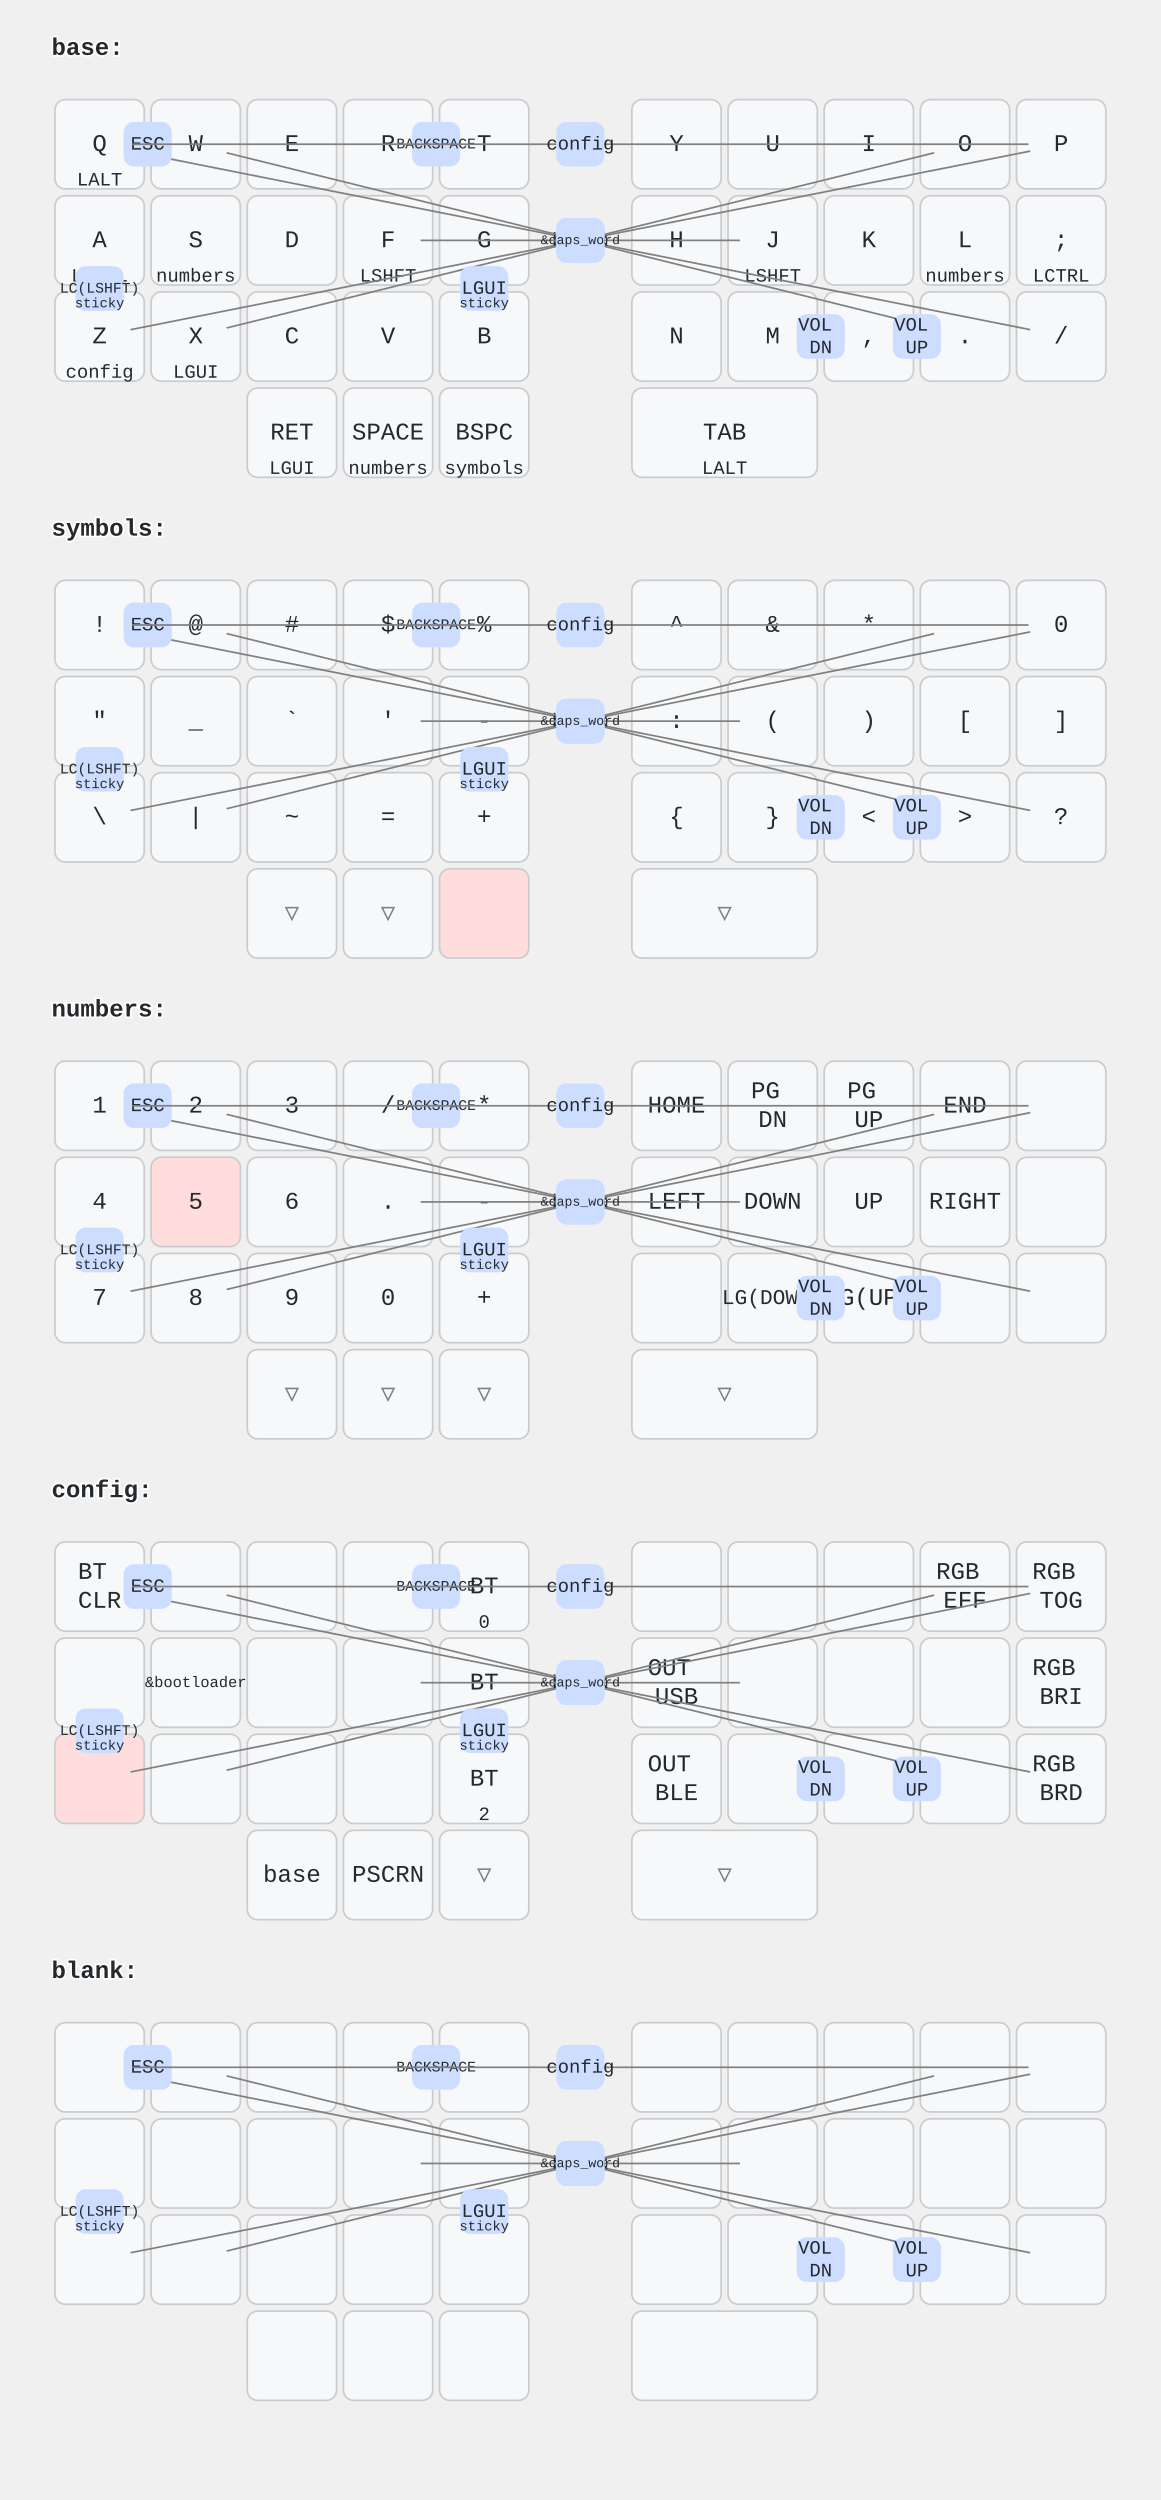
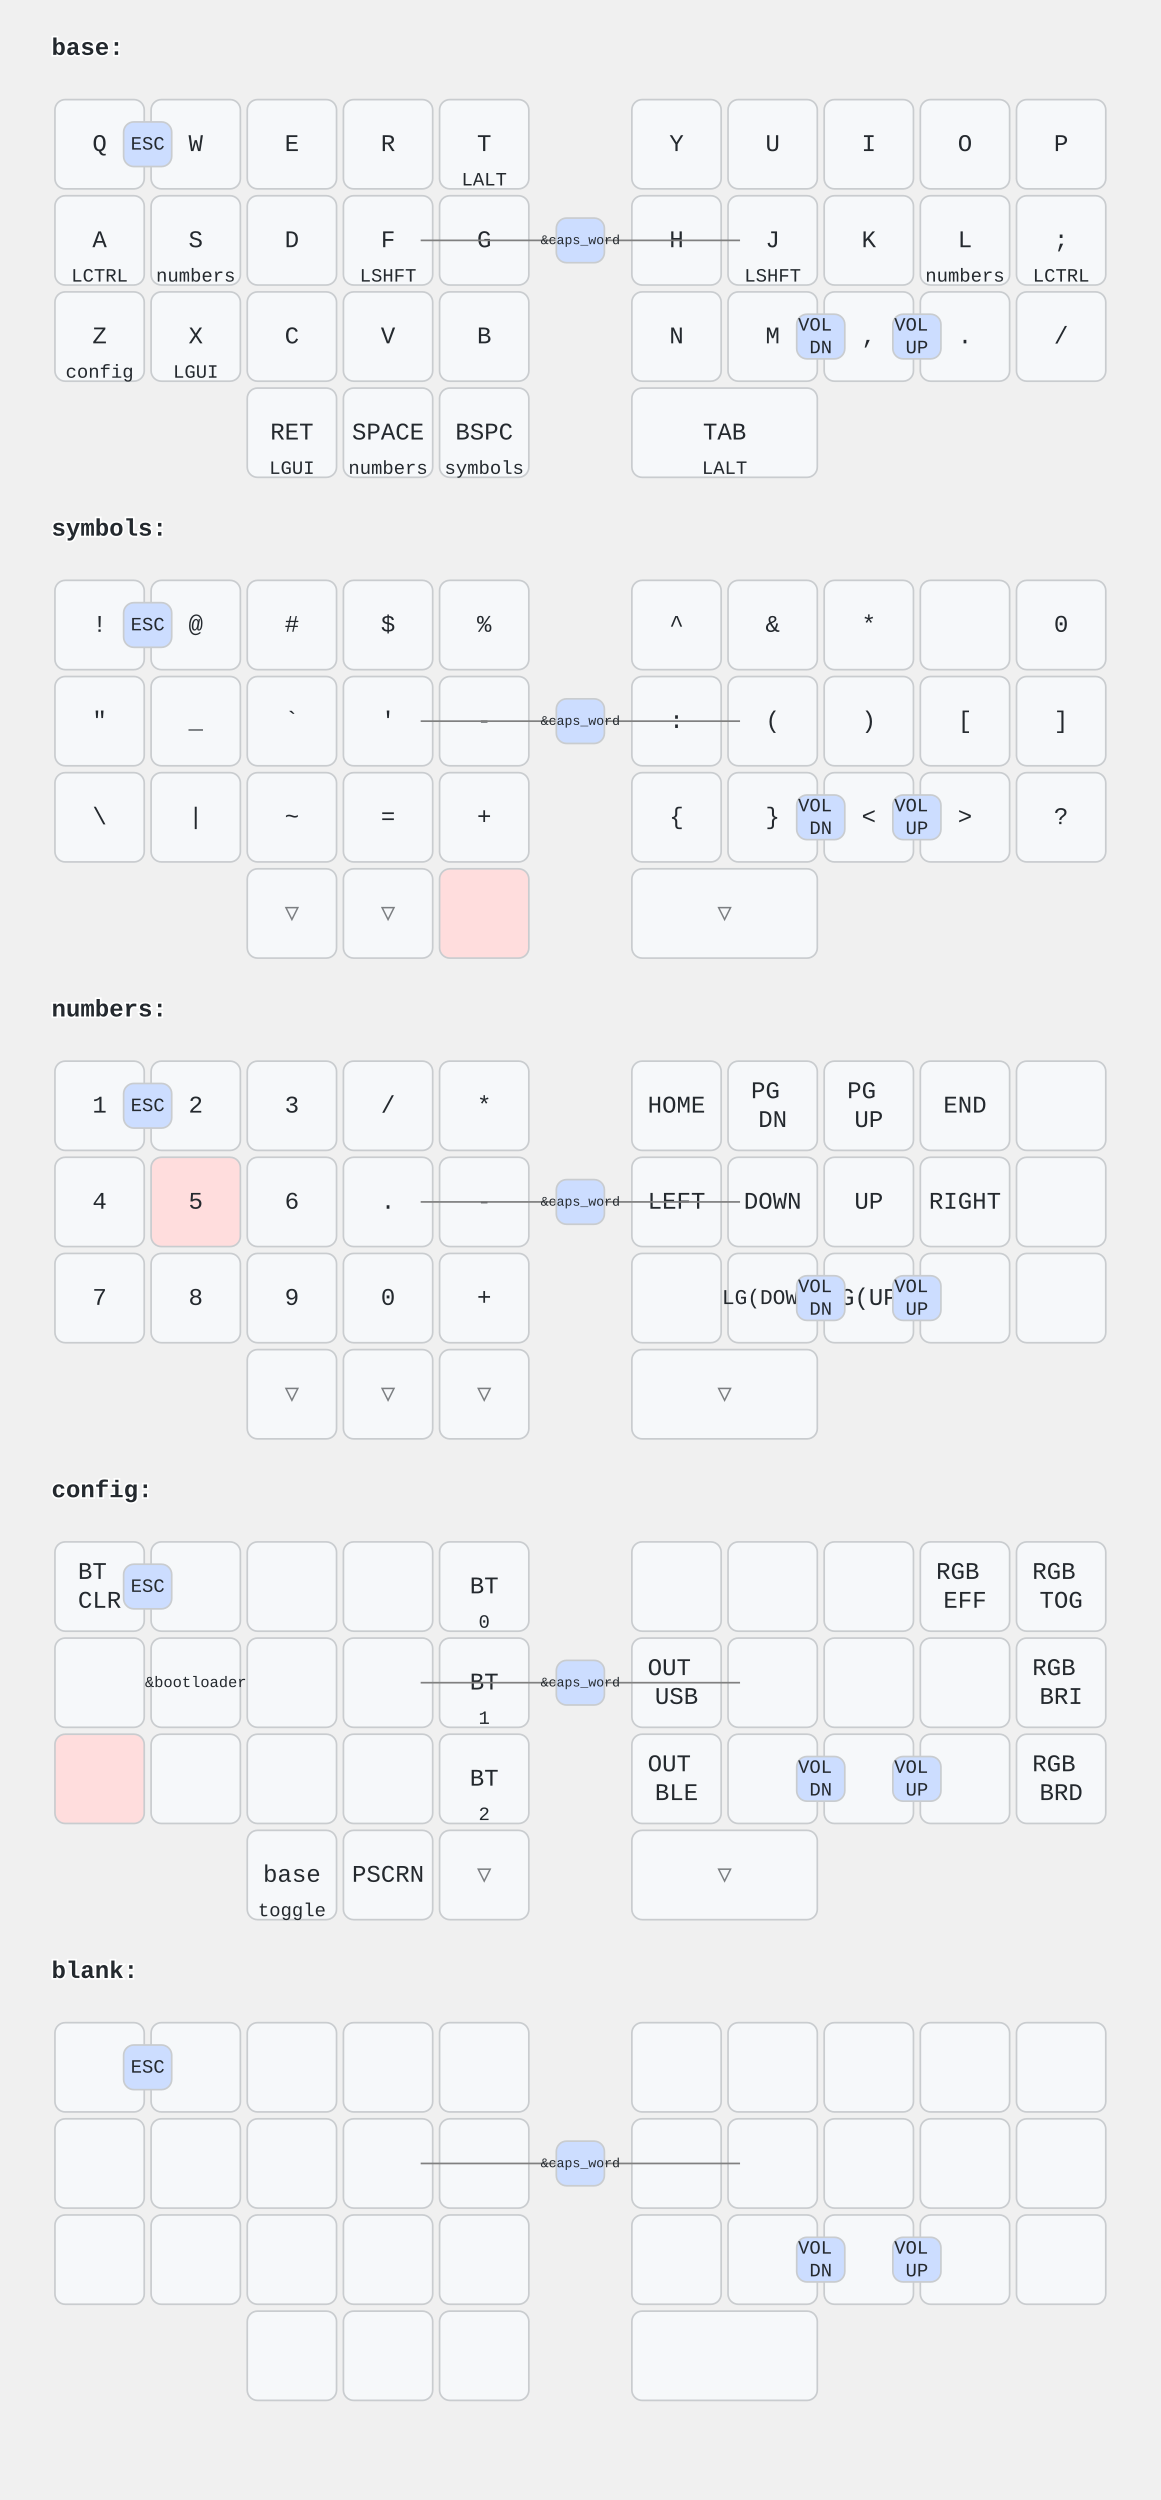
<svg xmlns="http://www.w3.org/2000/svg" width="676" height="1456" viewBox="0 0 676 1456" class="keymap">
  <style>/* inherit to force styles through use tags */
svg path {
    fill: inherit;
}

/* font and background color specifications */
svg.keymap {
    font-family: SFMono-Regular,Consolas,Liberation Mono,Menlo,monospace;
    font-size: 14px;
    font-kerning: normal;
    text-rendering: optimizeLegibility;
    fill: #24292e;
}

/* default key styling */
rect.key {
    fill: #f6f8fa;
+ }
+ 
+ rect.key, rect.combo {
    stroke: #c9cccf;
    stroke-width: 1;
}

/* default key side styling, only used is draw_key_sides is set */
rect.side {
    filter: brightness(90%);
}

/* color accent for combo boxes */
rect.combo, rect.combo-separate {
    fill: #cdf;
}

/* color accent for held keys */
rect.held, rect.combo.held {
    fill: #fdd;
}

/* color accent for ghost (optional) keys */
rect.ghost, rect.combo.ghost {
    stroke-dasharray: 4, 4;
    stroke-width: 2;
}

text {
    text-anchor: middle;
    dominant-baseline: middle;
}

/* styling for layer labels */
text.label {
    font-weight: bold;
    text-anchor: start;
    stroke: white;
    stroke-width: 2;
    paint-order: stroke;
}

/* styling for combo tap, and key hold/shifted label text */
text.combo, text.hold, text.shifted {
    font-size: 11px;
}

text.hold {
    text-anchor: middle;
    dominant-baseline: auto;
}

text.shifted {
    text-anchor: middle;
    dominant-baseline: hanging;
}

/* styling for hold/shifted label text in combo box */
text.combo.hold, text.combo.shifted {
    font-size: 8px;
}

/* lighter symbol for transparent keys */
text.trans {
    fill: #7b7e81;
}

/* styling for combo dendrons */
path.combo {
    stroke-width: 1;
    stroke: gray;
    fill: none;
}

/* Start Tabler Icons Cleanup */
/* cannot use height/width with glyphs */
.icon-tabler &gt; path {
    fill: inherit;
    stroke: inherit;
    stroke-width: 2;
}
/* hide tabler's default box */
.icon-tabler &gt; path[stroke="none"][fill="none"] {
    visibility: hidden;
}
/* End Tabler Icons Cleanup */
</style>
  <g transform="translate(30, 0)" class="layer-base">
    <text x="0" y="28" class="label">base:</text>
    <g transform="translate(0, 56)">
      <g transform="translate(28, 28)" class="key keypos-0">
        <rect rx="6" ry="6" x="-26" y="-26" width="52" height="52" class="key" />
        <text x="0" y="0" class="key tap">Q</text>
+       </g>
+       <g transform="translate(84, 28)" class="key keypos-1">
+         <rect rx="6" ry="6" x="-26" y="-26" width="52" height="52" class="key" />
+         <text x="0" y="0" class="key tap">W</text>
+       </g>
+       <g transform="translate(140, 28)" class="key keypos-2">
+         <rect rx="6" ry="6" x="-26" y="-26" width="52" height="52" class="key" />
+         <text x="0" y="0" class="key tap">E</text>
+       </g>
+       <g transform="translate(196, 28)" class="key keypos-3">
+         <rect rx="6" ry="6" x="-26" y="-26" width="52" height="52" class="key" />
+         <text x="0" y="0" class="key tap">R</text>
+       </g>
+       <g transform="translate(252, 28)" class="key keypos-4">
+         <rect rx="6" ry="6" x="-26" y="-26" width="52" height="52" class="key" />
+         <text x="0" y="0" class="key tap">T</text>
        <text x="0" y="24" class="key hold">LALT</text>
-       </g>
-       <g transform="translate(84, 28)" class="key keypos-1">
-         <rect rx="6" ry="6" x="-26" y="-26" width="52" height="52" class="key" />
-         <text x="0" y="0" class="key tap">W</text>
-       </g>
-       <g transform="translate(140, 28)" class="key keypos-2">
-         <rect rx="6" ry="6" x="-26" y="-26" width="52" height="52" class="key" />
-         <text x="0" y="0" class="key tap">E</text>
-       </g>
-       <g transform="translate(196, 28)" class="key keypos-3">
-         <rect rx="6" ry="6" x="-26" y="-26" width="52" height="52" class="key" />
-         <text x="0" y="0" class="key tap">R</text>
-       </g>
-       <g transform="translate(252, 28)" class="key keypos-4">
-         <rect rx="6" ry="6" x="-26" y="-26" width="52" height="52" class="key" />
-         <text x="0" y="0" class="key tap">T</text>
      </g>
      <g transform="translate(364, 28)" class="key keypos-5">
        <rect rx="6" ry="6" x="-26" y="-26" width="52" height="52" class="key" />
        <text x="0" y="0" class="key tap">Y</text>
      </g>
      <g transform="translate(420, 28)" class="key keypos-6">
        <rect rx="6" ry="6" x="-26" y="-26" width="52" height="52" class="key" />
        <text x="0" y="0" class="key tap">U</text>
      </g>
      <g transform="translate(476, 28)" class="key keypos-7">
        <rect rx="6" ry="6" x="-26" y="-26" width="52" height="52" class="key" />
        <text x="0" y="0" class="key tap">I</text>
      </g>
      <g transform="translate(532, 28)" class="key keypos-8">
        <rect rx="6" ry="6" x="-26" y="-26" width="52" height="52" class="key" />
        <text x="0" y="0" class="key tap">O</text>
      </g>
      <g transform="translate(588, 28)" class="key keypos-9">
        <rect rx="6" ry="6" x="-26" y="-26" width="52" height="52" class="key" />
        <text x="0" y="0" class="key tap">P</text>
      </g>
      <g transform="translate(28, 84)" class="key keypos-10">
        <rect rx="6" ry="6" x="-26" y="-26" width="52" height="52" class="key" />
        <text x="0" y="0" class="key tap">A</text>
        <text x="0" y="24" class="key hold">LCTRL</text>
      </g>
      <g transform="translate(84, 84)" class="key keypos-11">
        <rect rx="6" ry="6" x="-26" y="-26" width="52" height="52" class="key" />
        <text x="0" y="0" class="key tap">S</text>
        <text x="0" y="24" class="key hold">numbers</text>
      </g>
      <g transform="translate(140, 84)" class="key keypos-12">
        <rect rx="6" ry="6" x="-26" y="-26" width="52" height="52" class="key" />
        <text x="0" y="0" class="key tap">D</text>
      </g>
      <g transform="translate(196, 84)" class="key keypos-13">
        <rect rx="6" ry="6" x="-26" y="-26" width="52" height="52" class="key" />
        <text x="0" y="0" class="key tap">F</text>
        <text x="0" y="24" class="key hold">LSHFT</text>
      </g>
      <g transform="translate(252, 84)" class="key keypos-14">
        <rect rx="6" ry="6" x="-26" y="-26" width="52" height="52" class="key" />
        <text x="0" y="0" class="key tap">G</text>
      </g>
      <g transform="translate(364, 84)" class="key keypos-15">
        <rect rx="6" ry="6" x="-26" y="-26" width="52" height="52" class="key" />
        <text x="0" y="0" class="key tap">H</text>
      </g>
      <g transform="translate(420, 84)" class="key keypos-16">
        <rect rx="6" ry="6" x="-26" y="-26" width="52" height="52" class="key" />
        <text x="0" y="0" class="key tap">J</text>
        <text x="0" y="24" class="key hold">LSHFT</text>
      </g>
      <g transform="translate(476, 84)" class="key keypos-17">
        <rect rx="6" ry="6" x="-26" y="-26" width="52" height="52" class="key" />
        <text x="0" y="0" class="key tap">K</text>
      </g>
      <g transform="translate(532, 84)" class="key keypos-18">
        <rect rx="6" ry="6" x="-26" y="-26" width="52" height="52" class="key" />
        <text x="0" y="0" class="key tap">L</text>
        <text x="0" y="24" class="key hold">numbers</text>
      </g>
      <g transform="translate(588, 84)" class="key keypos-19">
        <rect rx="6" ry="6" x="-26" y="-26" width="52" height="52" class="key" />
        <text x="0" y="0" class="key tap">;</text>
        <text x="0" y="24" class="key hold">LCTRL</text>
      </g>
      <g transform="translate(28, 140)" class="key keypos-20">
        <rect rx="6" ry="6" x="-26" y="-26" width="52" height="52" class="key" />
        <text x="0" y="0" class="key tap">Z</text>
        <text x="0" y="24" class="key hold">config</text>
      </g>
      <g transform="translate(84, 140)" class="key keypos-21">
        <rect rx="6" ry="6" x="-26" y="-26" width="52" height="52" class="key" />
        <text x="0" y="0" class="key tap">X</text>
        <text x="0" y="24" class="key hold">LGUI</text>
      </g>
      <g transform="translate(140, 140)" class="key keypos-22">
        <rect rx="6" ry="6" x="-26" y="-26" width="52" height="52" class="key" />
        <text x="0" y="0" class="key tap">C</text>
      </g>
      <g transform="translate(196, 140)" class="key keypos-23">
        <rect rx="6" ry="6" x="-26" y="-26" width="52" height="52" class="key" />
        <text x="0" y="0" class="key tap">V</text>
      </g>
      <g transform="translate(252, 140)" class="key keypos-24">
        <rect rx="6" ry="6" x="-26" y="-26" width="52" height="52" class="key" />
        <text x="0" y="0" class="key tap">B</text>
      </g>
      <g transform="translate(364, 140)" class="key keypos-25">
        <rect rx="6" ry="6" x="-26" y="-26" width="52" height="52" class="key" />
        <text x="0" y="0" class="key tap">N</text>
      </g>
      <g transform="translate(420, 140)" class="key keypos-26">
        <rect rx="6" ry="6" x="-26" y="-26" width="52" height="52" class="key" />
        <text x="0" y="0" class="key tap">M</text>
      </g>
      <g transform="translate(476, 140)" class="key keypos-27">
        <rect rx="6" ry="6" x="-26" y="-26" width="52" height="52" class="key" />
        <text x="0" y="0" class="key tap">,</text>
      </g>
      <g transform="translate(532, 140)" class="key keypos-28">
        <rect rx="6" ry="6" x="-26" y="-26" width="52" height="52" class="key" />
        <text x="0" y="0" class="key tap">.</text>
      </g>
      <g transform="translate(588, 140)" class="key keypos-29">
        <rect rx="6" ry="6" x="-26" y="-26" width="52" height="52" class="key" />
        <text x="0" y="0" class="key tap">/</text>
      </g>
      <g transform="translate(140, 196)" class="key keypos-30">
        <rect rx="6" ry="6" x="-26" y="-26" width="52" height="52" class="key" />
        <text x="0" y="0" class="key tap">RET</text>
        <text x="0" y="24" class="key hold">LGUI</text>
      </g>
      <g transform="translate(196, 196)" class="key keypos-31">
        <rect rx="6" ry="6" x="-26" y="-26" width="52" height="52" class="key" />
        <text x="0" y="0" class="key tap">SPACE</text>
        <text x="0" y="24" class="key hold">numbers</text>
      </g>
      <g transform="translate(252, 196)" class="key keypos-32">
        <rect rx="6" ry="6" x="-26" y="-26" width="52" height="52" class="key" />
        <text x="0" y="0" class="key tap">BSPC</text>
        <text x="0" y="24" class="key hold">symbols</text>
      </g>
      <g transform="translate(392, 196)" class="key keypos-33">
        <rect rx="6" ry="6" x="-54" y="-26" width="108" height="52" class="key" />
        <text x="0" y="0" class="key tap">TAB</text>
        <text x="0" y="24" class="key hold">LALT</text>
      </g>
      <g class="combo combopos-0">
-         <path d="M308,84 l-262,-52" class="combo" />
-         <path d="M308,84 l262,-52" class="combo" />
-         <path d="M308,84 l-262,52" class="combo" />
-         <path d="M308,84 l262,52" class="combo" />
-         <rect rx="6" ry="6" x="294" y="71" width="28" height="26" class="combo" />
-         <text x="308" y="84" class="combo tap">blank</text>
-       </g>
-       <g class="combo combopos-1">
-         <path d="M308,84 l-206,-51" class="combo" />
-         <path d="M308,84 l206,-51" class="combo" />
-         <path d="M308,84 l-206,51" class="combo" />
-         <path d="M308,84 l206,51" class="combo" />
-         <rect rx="6" ry="6" x="294" y="71" width="28" height="26" class="combo" />
-         <text x="308" y="84" class="combo tap">base</text>
-       </g>
-       <g class="combo combopos-2">
        <rect rx="6" ry="6" x="42" y="15" width="28" height="26" class="combo" />
        <text x="56" y="28" class="combo tap">ESC</text>
      </g>
-       <g class="combo combopos-3">
-         <rect rx="6" ry="6" x="238" y="99" width="28" height="26" class="combo" />
-         <text x="252" y="112" class="combo tap">LGUI</text>
-         <text x="252" y="123" class="combo hold">sticky</text>
-       </g>
-       <g class="combo combopos-4">
-         <rect rx="6" ry="6" x="210" y="15" width="28" height="26" class="combo" />
-         <text x="224" y="28" class="combo tap">
-           <tspan style="font-size: 78%">BACKSPACE</tspan>
-         </text>
-       </g>
-       <g class="combo combopos-5">
+       <g class="combo combopos-1">
        <rect rx="6" ry="6" x="434" y="127" width="28" height="26" class="combo" />
        <text x="448" y="140" class="combo tap">
          <tspan x="448" dy="-0.6em">VOL</tspan>
          <tspan x="448" dy="1.2em">DN</tspan>
        </text>
      </g>
-       <g class="combo combopos-6">
+       <g class="combo combopos-2">
        <rect rx="6" ry="6" x="490" y="127" width="28" height="26" class="combo" />
        <text x="504" y="140" class="combo tap">
          <tspan x="504" dy="-0.6em">VOL</tspan>
          <tspan x="504" dy="1.2em">UP</tspan>
        </text>
      </g>
-       <g class="combo combopos-7">
+       <g class="combo combopos-3">
        <path d="M308,84 l-93,0" class="combo" />
        <path d="M308,84 l93,0" class="combo" />
        <rect rx="6" ry="6" x="294" y="71" width="28" height="26" class="combo" />
        <text x="308" y="84" class="combo tap">
          <tspan style="font-size: 70%">&amp;caps_word</tspan>
        </text>
-       </g>
-       <g class="combo combopos-8">
-         <rect rx="6" ry="6" x="14" y="99" width="28" height="26" class="combo" />
-         <text x="28" y="112" class="combo tap">
-           <tspan style="font-size: 78%">LC(LSHFT)</tspan>
-         </text>
-         <text x="28" y="123" class="combo hold">sticky</text>
-       </g>
-       <g class="combo combopos-9">
-         <path d="M308,28 l-261,0" class="combo" />
-         <path d="M308,28 l261,0" class="combo" />
-         <rect rx="6" ry="6" x="294" y="15" width="28" height="26" class="combo" />
-         <text x="308" y="28" class="combo tap">config</text>
      </g>
    </g>
  </g>
  <g transform="translate(30, 280)" class="layer-symbols">
    <text x="0" y="28" class="label">symbols:</text>
    <g transform="translate(0, 56)">
      <g transform="translate(28, 28)" class="key keypos-0">
        <rect rx="6" ry="6" x="-26" y="-26" width="52" height="52" class="key" />
        <text x="0" y="0" class="key tap">!</text>
      </g>
      <g transform="translate(84, 28)" class="key keypos-1">
        <rect rx="6" ry="6" x="-26" y="-26" width="52" height="52" class="key" />
        <text x="0" y="0" class="key tap">@</text>
      </g>
      <g transform="translate(140, 28)" class="key keypos-2">
        <rect rx="6" ry="6" x="-26" y="-26" width="52" height="52" class="key" />
        <text x="0" y="0" class="key tap">#</text>
      </g>
      <g transform="translate(196, 28)" class="key keypos-3">
        <rect rx="6" ry="6" x="-26" y="-26" width="52" height="52" class="key" />
        <text x="0" y="0" class="key tap">$</text>
      </g>
      <g transform="translate(252, 28)" class="key keypos-4">
        <rect rx="6" ry="6" x="-26" y="-26" width="52" height="52" class="key" />
        <text x="0" y="0" class="key tap">%</text>
      </g>
      <g transform="translate(364, 28)" class="key keypos-5">
        <rect rx="6" ry="6" x="-26" y="-26" width="52" height="52" class="key" />
        <text x="0" y="0" class="key tap">^</text>
      </g>
      <g transform="translate(420, 28)" class="key keypos-6">
        <rect rx="6" ry="6" x="-26" y="-26" width="52" height="52" class="key" />
        <text x="0" y="0" class="key tap">&amp;</text>
      </g>
      <g transform="translate(476, 28)" class="key keypos-7">
        <rect rx="6" ry="6" x="-26" y="-26" width="52" height="52" class="key" />
        <text x="0" y="0" class="key tap">*</text>
      </g>
      <g transform="translate(532, 28)" class="key keypos-8">
        <rect rx="6" ry="6" x="-26" y="-26" width="52" height="52" class="key" />
      </g>
      <g transform="translate(588, 28)" class="key keypos-9">
        <rect rx="6" ry="6" x="-26" y="-26" width="52" height="52" class="key" />
        <text x="0" y="0" class="key tap">0</text>
      </g>
      <g transform="translate(28, 84)" class="key keypos-10">
        <rect rx="6" ry="6" x="-26" y="-26" width="52" height="52" class="key" />
        <text x="0" y="0" class="key tap">"</text>
      </g>
      <g transform="translate(84, 84)" class="key keypos-11">
        <rect rx="6" ry="6" x="-26" y="-26" width="52" height="52" class="key" />
        <text x="0" y="0" class="key tap">_</text>
      </g>
      <g transform="translate(140, 84)" class="key keypos-12">
        <rect rx="6" ry="6" x="-26" y="-26" width="52" height="52" class="key" />
        <text x="0" y="0" class="key tap">`</text>
      </g>
      <g transform="translate(196, 84)" class="key keypos-13">
        <rect rx="6" ry="6" x="-26" y="-26" width="52" height="52" class="key" />
        <text x="0" y="0" class="key tap">'</text>
      </g>
      <g transform="translate(252, 84)" class="key keypos-14">
        <rect rx="6" ry="6" x="-26" y="-26" width="52" height="52" class="key" />
        <text x="0" y="0" class="key tap">-</text>
      </g>
      <g transform="translate(364, 84)" class="key keypos-15">
        <rect rx="6" ry="6" x="-26" y="-26" width="52" height="52" class="key" />
        <text x="0" y="0" class="key tap">:</text>
      </g>
      <g transform="translate(420, 84)" class="key keypos-16">
        <rect rx="6" ry="6" x="-26" y="-26" width="52" height="52" class="key" />
        <text x="0" y="0" class="key tap">(</text>
      </g>
      <g transform="translate(476, 84)" class="key keypos-17">
        <rect rx="6" ry="6" x="-26" y="-26" width="52" height="52" class="key" />
        <text x="0" y="0" class="key tap">)</text>
      </g>
      <g transform="translate(532, 84)" class="key keypos-18">
        <rect rx="6" ry="6" x="-26" y="-26" width="52" height="52" class="key" />
        <text x="0" y="0" class="key tap">[</text>
      </g>
      <g transform="translate(588, 84)" class="key keypos-19">
        <rect rx="6" ry="6" x="-26" y="-26" width="52" height="52" class="key" />
        <text x="0" y="0" class="key tap">]</text>
      </g>
      <g transform="translate(28, 140)" class="key keypos-20">
        <rect rx="6" ry="6" x="-26" y="-26" width="52" height="52" class="key" />
        <text x="0" y="0" class="key tap">\</text>
      </g>
      <g transform="translate(84, 140)" class="key keypos-21">
        <rect rx="6" ry="6" x="-26" y="-26" width="52" height="52" class="key" />
        <text x="0" y="0" class="key tap">|</text>
      </g>
      <g transform="translate(140, 140)" class="key keypos-22">
        <rect rx="6" ry="6" x="-26" y="-26" width="52" height="52" class="key" />
        <text x="0" y="0" class="key tap">~</text>
      </g>
      <g transform="translate(196, 140)" class="key keypos-23">
        <rect rx="6" ry="6" x="-26" y="-26" width="52" height="52" class="key" />
        <text x="0" y="0" class="key tap">=</text>
      </g>
      <g transform="translate(252, 140)" class="key keypos-24">
        <rect rx="6" ry="6" x="-26" y="-26" width="52" height="52" class="key" />
        <text x="0" y="0" class="key tap">+</text>
      </g>
      <g transform="translate(364, 140)" class="key keypos-25">
        <rect rx="6" ry="6" x="-26" y="-26" width="52" height="52" class="key" />
        <text x="0" y="0" class="key tap">{</text>
      </g>
      <g transform="translate(420, 140)" class="key keypos-26">
        <rect rx="6" ry="6" x="-26" y="-26" width="52" height="52" class="key" />
        <text x="0" y="0" class="key tap">}</text>
      </g>
      <g transform="translate(476, 140)" class="key keypos-27">
        <rect rx="6" ry="6" x="-26" y="-26" width="52" height="52" class="key" />
        <text x="0" y="0" class="key tap">&lt;</text>
      </g>
      <g transform="translate(532, 140)" class="key keypos-28">
        <rect rx="6" ry="6" x="-26" y="-26" width="52" height="52" class="key" />
        <text x="0" y="0" class="key tap">&gt;</text>
      </g>
      <g transform="translate(588, 140)" class="key keypos-29">
        <rect rx="6" ry="6" x="-26" y="-26" width="52" height="52" class="key" />
        <text x="0" y="0" class="key tap">?</text>
      </g>
      <g transform="translate(140, 196)" class="key trans keypos-30">
        <rect rx="6" ry="6" x="-26" y="-26" width="52" height="52" class="key trans" />
        <text x="0" y="0" class="key trans tap">▽</text>
      </g>
      <g transform="translate(196, 196)" class="key trans keypos-31">
        <rect rx="6" ry="6" x="-26" y="-26" width="52" height="52" class="key trans" />
        <text x="0" y="0" class="key trans tap">▽</text>
      </g>
      <g transform="translate(252, 196)" class="key held keypos-32">
        <rect rx="6" ry="6" x="-26" y="-26" width="52" height="52" class="key held" />
      </g>
      <g transform="translate(392, 196)" class="key trans keypos-33">
        <rect rx="6" ry="6" x="-54" y="-26" width="108" height="52" class="key trans" />
        <text x="0" y="0" class="key trans tap">▽</text>
      </g>
      <g class="combo combopos-0">
-         <path d="M308,84 l-262,-52" class="combo" />
-         <path d="M308,84 l262,-52" class="combo" />
-         <path d="M308,84 l-262,52" class="combo" />
-         <path d="M308,84 l262,52" class="combo" />
-         <rect rx="6" ry="6" x="294" y="71" width="28" height="26" class="combo" />
-         <text x="308" y="84" class="combo tap">blank</text>
-       </g>
-       <g class="combo combopos-1">
-         <path d="M308,84 l-206,-51" class="combo" />
-         <path d="M308,84 l206,-51" class="combo" />
-         <path d="M308,84 l-206,51" class="combo" />
-         <path d="M308,84 l206,51" class="combo" />
-         <rect rx="6" ry="6" x="294" y="71" width="28" height="26" class="combo" />
-         <text x="308" y="84" class="combo tap">base</text>
-       </g>
-       <g class="combo combopos-2">
        <rect rx="6" ry="6" x="42" y="15" width="28" height="26" class="combo" />
        <text x="56" y="28" class="combo tap">ESC</text>
      </g>
-       <g class="combo combopos-3">
-         <rect rx="6" ry="6" x="238" y="99" width="28" height="26" class="combo" />
-         <text x="252" y="112" class="combo tap">LGUI</text>
-         <text x="252" y="123" class="combo hold">sticky</text>
-       </g>
-       <g class="combo combopos-4">
-         <rect rx="6" ry="6" x="210" y="15" width="28" height="26" class="combo" />
-         <text x="224" y="28" class="combo tap">
-           <tspan style="font-size: 78%">BACKSPACE</tspan>
-         </text>
-       </g>
-       <g class="combo combopos-5">
+       <g class="combo combopos-1">
        <rect rx="6" ry="6" x="434" y="127" width="28" height="26" class="combo" />
        <text x="448" y="140" class="combo tap">
          <tspan x="448" dy="-0.6em">VOL</tspan>
          <tspan x="448" dy="1.2em">DN</tspan>
        </text>
      </g>
-       <g class="combo combopos-6">
+       <g class="combo combopos-2">
        <rect rx="6" ry="6" x="490" y="127" width="28" height="26" class="combo" />
        <text x="504" y="140" class="combo tap">
          <tspan x="504" dy="-0.6em">VOL</tspan>
          <tspan x="504" dy="1.2em">UP</tspan>
        </text>
      </g>
-       <g class="combo combopos-7">
+       <g class="combo combopos-3">
        <path d="M308,84 l-93,0" class="combo" />
        <path d="M308,84 l93,0" class="combo" />
        <rect rx="6" ry="6" x="294" y="71" width="28" height="26" class="combo" />
        <text x="308" y="84" class="combo tap">
          <tspan style="font-size: 70%">&amp;caps_word</tspan>
        </text>
-       </g>
-       <g class="combo combopos-8">
-         <rect rx="6" ry="6" x="14" y="99" width="28" height="26" class="combo" />
-         <text x="28" y="112" class="combo tap">
-           <tspan style="font-size: 78%">LC(LSHFT)</tspan>
-         </text>
-         <text x="28" y="123" class="combo hold">sticky</text>
-       </g>
-       <g class="combo combopos-9">
-         <path d="M308,28 l-261,0" class="combo" />
-         <path d="M308,28 l261,0" class="combo" />
-         <rect rx="6" ry="6" x="294" y="15" width="28" height="26" class="combo" />
-         <text x="308" y="28" class="combo tap">config</text>
      </g>
    </g>
  </g>
  <g transform="translate(30, 560)" class="layer-numbers">
    <text x="0" y="28" class="label">numbers:</text>
    <g transform="translate(0, 56)">
      <g transform="translate(28, 28)" class="key keypos-0">
        <rect rx="6" ry="6" x="-26" y="-26" width="52" height="52" class="key" />
        <text x="0" y="0" class="key tap">1</text>
      </g>
      <g transform="translate(84, 28)" class="key keypos-1">
        <rect rx="6" ry="6" x="-26" y="-26" width="52" height="52" class="key" />
        <text x="0" y="0" class="key tap">2</text>
      </g>
      <g transform="translate(140, 28)" class="key keypos-2">
        <rect rx="6" ry="6" x="-26" y="-26" width="52" height="52" class="key" />
        <text x="0" y="0" class="key tap">3</text>
      </g>
      <g transform="translate(196, 28)" class="key keypos-3">
        <rect rx="6" ry="6" x="-26" y="-26" width="52" height="52" class="key" />
        <text x="0" y="0" class="key tap">/</text>
      </g>
      <g transform="translate(252, 28)" class="key keypos-4">
        <rect rx="6" ry="6" x="-26" y="-26" width="52" height="52" class="key" />
        <text x="0" y="0" class="key tap">*</text>
      </g>
      <g transform="translate(364, 28)" class="key keypos-5">
        <rect rx="6" ry="6" x="-26" y="-26" width="52" height="52" class="key" />
        <text x="0" y="0" class="key tap">HOME</text>
      </g>
      <g transform="translate(420, 28)" class="key keypos-6">
        <rect rx="6" ry="6" x="-26" y="-26" width="52" height="52" class="key" />
        <text x="0" y="0" class="key tap">
          <tspan x="0" dy="-0.6em">PG</tspan>
          <tspan x="0" dy="1.2em">DN</tspan>
        </text>
      </g>
      <g transform="translate(476, 28)" class="key keypos-7">
        <rect rx="6" ry="6" x="-26" y="-26" width="52" height="52" class="key" />
        <text x="0" y="0" class="key tap">
          <tspan x="0" dy="-0.6em">PG</tspan>
          <tspan x="0" dy="1.2em">UP</tspan>
        </text>
      </g>
      <g transform="translate(532, 28)" class="key keypos-8">
        <rect rx="6" ry="6" x="-26" y="-26" width="52" height="52" class="key" />
        <text x="0" y="0" class="key tap">END</text>
      </g>
      <g transform="translate(588, 28)" class="key keypos-9">
        <rect rx="6" ry="6" x="-26" y="-26" width="52" height="52" class="key" />
      </g>
      <g transform="translate(28, 84)" class="key keypos-10">
        <rect rx="6" ry="6" x="-26" y="-26" width="52" height="52" class="key" />
        <text x="0" y="0" class="key tap">4</text>
      </g>
      <g transform="translate(84, 84)" class="key held keypos-11">
        <rect rx="6" ry="6" x="-26" y="-26" width="52" height="52" class="key held" />
        <text x="0" y="0" class="key held tap">5</text>
      </g>
      <g transform="translate(140, 84)" class="key keypos-12">
        <rect rx="6" ry="6" x="-26" y="-26" width="52" height="52" class="key" />
        <text x="0" y="0" class="key tap">6</text>
      </g>
      <g transform="translate(196, 84)" class="key keypos-13">
        <rect rx="6" ry="6" x="-26" y="-26" width="52" height="52" class="key" />
        <text x="0" y="0" class="key tap">.</text>
      </g>
      <g transform="translate(252, 84)" class="key keypos-14">
        <rect rx="6" ry="6" x="-26" y="-26" width="52" height="52" class="key" />
        <text x="0" y="0" class="key tap">-</text>
      </g>
      <g transform="translate(364, 84)" class="key keypos-15">
        <rect rx="6" ry="6" x="-26" y="-26" width="52" height="52" class="key" />
        <text x="0" y="0" class="key tap">LEFT</text>
      </g>
      <g transform="translate(420, 84)" class="key keypos-16">
        <rect rx="6" ry="6" x="-26" y="-26" width="52" height="52" class="key" />
        <text x="0" y="0" class="key tap">DOWN</text>
      </g>
      <g transform="translate(476, 84)" class="key keypos-17">
        <rect rx="6" ry="6" x="-26" y="-26" width="52" height="52" class="key" />
        <text x="0" y="0" class="key tap">UP</text>
      </g>
      <g transform="translate(532, 84)" class="key keypos-18">
        <rect rx="6" ry="6" x="-26" y="-26" width="52" height="52" class="key" />
        <text x="0" y="0" class="key tap">RIGHT</text>
      </g>
      <g transform="translate(588, 84)" class="key keypos-19">
        <rect rx="6" ry="6" x="-26" y="-26" width="52" height="52" class="key" />
      </g>
      <g transform="translate(28, 140)" class="key keypos-20">
        <rect rx="6" ry="6" x="-26" y="-26" width="52" height="52" class="key" />
        <text x="0" y="0" class="key tap">7</text>
      </g>
      <g transform="translate(84, 140)" class="key keypos-21">
        <rect rx="6" ry="6" x="-26" y="-26" width="52" height="52" class="key" />
        <text x="0" y="0" class="key tap">8</text>
      </g>
      <g transform="translate(140, 140)" class="key keypos-22">
        <rect rx="6" ry="6" x="-26" y="-26" width="52" height="52" class="key" />
        <text x="0" y="0" class="key tap">9</text>
      </g>
      <g transform="translate(196, 140)" class="key keypos-23">
        <rect rx="6" ry="6" x="-26" y="-26" width="52" height="52" class="key" />
        <text x="0" y="0" class="key tap">0</text>
      </g>
      <g transform="translate(252, 140)" class="key keypos-24">
        <rect rx="6" ry="6" x="-26" y="-26" width="52" height="52" class="key" />
        <text x="0" y="0" class="key tap">+</text>
      </g>
      <g transform="translate(364, 140)" class="key keypos-25">
        <rect rx="6" ry="6" x="-26" y="-26" width="52" height="52" class="key" />
      </g>
      <g transform="translate(420, 140)" class="key keypos-26">
        <rect rx="6" ry="6" x="-26" y="-26" width="52" height="52" class="key" />
        <text x="0" y="0" class="key tap">
          <tspan style="font-size: 88%">LG(DOWN)</tspan>
        </text>
      </g>
      <g transform="translate(476, 140)" class="key keypos-27">
        <rect rx="6" ry="6" x="-26" y="-26" width="52" height="52" class="key" />
        <text x="0" y="0" class="key tap">LG(UP)</text>
      </g>
      <g transform="translate(532, 140)" class="key keypos-28">
        <rect rx="6" ry="6" x="-26" y="-26" width="52" height="52" class="key" />
      </g>
      <g transform="translate(588, 140)" class="key keypos-29">
        <rect rx="6" ry="6" x="-26" y="-26" width="52" height="52" class="key" />
      </g>
      <g transform="translate(140, 196)" class="key trans keypos-30">
        <rect rx="6" ry="6" x="-26" y="-26" width="52" height="52" class="key trans" />
        <text x="0" y="0" class="key trans tap">▽</text>
      </g>
      <g transform="translate(196, 196)" class="key trans keypos-31">
        <rect rx="6" ry="6" x="-26" y="-26" width="52" height="52" class="key trans" />
        <text x="0" y="0" class="key trans tap">▽</text>
      </g>
      <g transform="translate(252, 196)" class="key trans keypos-32">
        <rect rx="6" ry="6" x="-26" y="-26" width="52" height="52" class="key trans" />
        <text x="0" y="0" class="key trans tap">▽</text>
      </g>
      <g transform="translate(392, 196)" class="key trans keypos-33">
        <rect rx="6" ry="6" x="-54" y="-26" width="108" height="52" class="key trans" />
        <text x="0" y="0" class="key trans tap">▽</text>
      </g>
      <g class="combo combopos-0">
-         <path d="M308,84 l-262,-52" class="combo" />
-         <path d="M308,84 l262,-52" class="combo" />
-         <path d="M308,84 l-262,52" class="combo" />
-         <path d="M308,84 l262,52" class="combo" />
-         <rect rx="6" ry="6" x="294" y="71" width="28" height="26" class="combo" />
-         <text x="308" y="84" class="combo tap">blank</text>
-       </g>
-       <g class="combo combopos-1">
-         <path d="M308,84 l-206,-51" class="combo" />
-         <path d="M308,84 l206,-51" class="combo" />
-         <path d="M308,84 l-206,51" class="combo" />
-         <path d="M308,84 l206,51" class="combo" />
-         <rect rx="6" ry="6" x="294" y="71" width="28" height="26" class="combo" />
-         <text x="308" y="84" class="combo tap">base</text>
-       </g>
-       <g class="combo combopos-2">
        <rect rx="6" ry="6" x="42" y="15" width="28" height="26" class="combo" />
        <text x="56" y="28" class="combo tap">ESC</text>
      </g>
-       <g class="combo combopos-3">
-         <rect rx="6" ry="6" x="238" y="99" width="28" height="26" class="combo" />
-         <text x="252" y="112" class="combo tap">LGUI</text>
-         <text x="252" y="123" class="combo hold">sticky</text>
-       </g>
-       <g class="combo combopos-4">
-         <rect rx="6" ry="6" x="210" y="15" width="28" height="26" class="combo" />
-         <text x="224" y="28" class="combo tap">
-           <tspan style="font-size: 78%">BACKSPACE</tspan>
-         </text>
-       </g>
-       <g class="combo combopos-5">
+       <g class="combo combopos-1">
        <rect rx="6" ry="6" x="434" y="127" width="28" height="26" class="combo" />
        <text x="448" y="140" class="combo tap">
          <tspan x="448" dy="-0.6em">VOL</tspan>
          <tspan x="448" dy="1.2em">DN</tspan>
        </text>
      </g>
-       <g class="combo combopos-6">
+       <g class="combo combopos-2">
        <rect rx="6" ry="6" x="490" y="127" width="28" height="26" class="combo" />
        <text x="504" y="140" class="combo tap">
          <tspan x="504" dy="-0.6em">VOL</tspan>
          <tspan x="504" dy="1.2em">UP</tspan>
        </text>
      </g>
-       <g class="combo combopos-7">
+       <g class="combo combopos-3">
        <path d="M308,84 l-93,0" class="combo" />
        <path d="M308,84 l93,0" class="combo" />
        <rect rx="6" ry="6" x="294" y="71" width="28" height="26" class="combo" />
        <text x="308" y="84" class="combo tap">
          <tspan style="font-size: 70%">&amp;caps_word</tspan>
        </text>
-       </g>
-       <g class="combo combopos-8">
-         <rect rx="6" ry="6" x="14" y="99" width="28" height="26" class="combo" />
-         <text x="28" y="112" class="combo tap">
-           <tspan style="font-size: 78%">LC(LSHFT)</tspan>
-         </text>
-         <text x="28" y="123" class="combo hold">sticky</text>
-       </g>
-       <g class="combo combopos-9">
-         <path d="M308,28 l-261,0" class="combo" />
-         <path d="M308,28 l261,0" class="combo" />
-         <rect rx="6" ry="6" x="294" y="15" width="28" height="26" class="combo" />
-         <text x="308" y="28" class="combo tap">config</text>
      </g>
    </g>
  </g>
  <g transform="translate(30, 840)" class="layer-config">
    <text x="0" y="28" class="label">config:</text>
    <g transform="translate(0, 56)">
      <g transform="translate(28, 28)" class="key keypos-0">
        <rect rx="6" ry="6" x="-26" y="-26" width="52" height="52" class="key" />
        <text x="0" y="0" class="key tap">
          <tspan x="0" dy="-0.6em">BT</tspan>
          <tspan x="0" dy="1.2em">CLR</tspan>
        </text>
      </g>
      <g transform="translate(84, 28)" class="key keypos-1">
        <rect rx="6" ry="6" x="-26" y="-26" width="52" height="52" class="key" />
      </g>
      <g transform="translate(140, 28)" class="key keypos-2">
        <rect rx="6" ry="6" x="-26" y="-26" width="52" height="52" class="key" />
      </g>
      <g transform="translate(196, 28)" class="key keypos-3">
        <rect rx="6" ry="6" x="-26" y="-26" width="52" height="52" class="key" />
      </g>
      <g transform="translate(252, 28)" class="key keypos-4">
        <rect rx="6" ry="6" x="-26" y="-26" width="52" height="52" class="key" />
        <text x="0" y="0" class="key tap">BT</text>
        <text x="0" y="24" class="key hold">0</text>
      </g>
      <g transform="translate(364, 28)" class="key keypos-5">
        <rect rx="6" ry="6" x="-26" y="-26" width="52" height="52" class="key" />
      </g>
      <g transform="translate(420, 28)" class="key keypos-6">
        <rect rx="6" ry="6" x="-26" y="-26" width="52" height="52" class="key" />
      </g>
      <g transform="translate(476, 28)" class="key keypos-7">
        <rect rx="6" ry="6" x="-26" y="-26" width="52" height="52" class="key" />
      </g>
      <g transform="translate(532, 28)" class="key keypos-8">
        <rect rx="6" ry="6" x="-26" y="-26" width="52" height="52" class="key" />
        <text x="0" y="0" class="key tap">
          <tspan x="0" dy="-0.6em">RGB</tspan>
          <tspan x="0" dy="1.2em">EFF</tspan>
        </text>
      </g>
      <g transform="translate(588, 28)" class="key keypos-9">
        <rect rx="6" ry="6" x="-26" y="-26" width="52" height="52" class="key" />
        <text x="0" y="0" class="key tap">
          <tspan x="0" dy="-0.6em">RGB</tspan>
          <tspan x="0" dy="1.2em">TOG</tspan>
        </text>
      </g>
      <g transform="translate(28, 84)" class="key keypos-10">
        <rect rx="6" ry="6" x="-26" y="-26" width="52" height="52" class="key" />
      </g>
      <g transform="translate(84, 84)" class="key keypos-11">
        <rect rx="6" ry="6" x="-26" y="-26" width="52" height="52" class="key" />
        <text x="0" y="0" class="key tap">
          <tspan style="font-size: 64%">&amp;bootloader</tspan>
        </text>
      </g>
      <g transform="translate(140, 84)" class="key keypos-12">
        <rect rx="6" ry="6" x="-26" y="-26" width="52" height="52" class="key" />
      </g>
      <g transform="translate(196, 84)" class="key keypos-13">
        <rect rx="6" ry="6" x="-26" y="-26" width="52" height="52" class="key" />
      </g>
      <g transform="translate(252, 84)" class="key keypos-14">
        <rect rx="6" ry="6" x="-26" y="-26" width="52" height="52" class="key" />
        <text x="0" y="0" class="key tap">BT</text>
        <text x="0" y="24" class="key hold">1</text>
      </g>
      <g transform="translate(364, 84)" class="key keypos-15">
        <rect rx="6" ry="6" x="-26" y="-26" width="52" height="52" class="key" />
        <text x="0" y="0" class="key tap">
          <tspan x="0" dy="-0.6em">OUT</tspan>
          <tspan x="0" dy="1.2em">USB</tspan>
        </text>
      </g>
      <g transform="translate(420, 84)" class="key keypos-16">
        <rect rx="6" ry="6" x="-26" y="-26" width="52" height="52" class="key" />
      </g>
      <g transform="translate(476, 84)" class="key keypos-17">
        <rect rx="6" ry="6" x="-26" y="-26" width="52" height="52" class="key" />
      </g>
      <g transform="translate(532, 84)" class="key keypos-18">
        <rect rx="6" ry="6" x="-26" y="-26" width="52" height="52" class="key" />
      </g>
      <g transform="translate(588, 84)" class="key keypos-19">
        <rect rx="6" ry="6" x="-26" y="-26" width="52" height="52" class="key" />
        <text x="0" y="0" class="key tap">
          <tspan x="0" dy="-0.6em">RGB</tspan>
          <tspan x="0" dy="1.2em">BRI</tspan>
        </text>
      </g>
      <g transform="translate(28, 140)" class="key held keypos-20">
        <rect rx="6" ry="6" x="-26" y="-26" width="52" height="52" class="key held" />
      </g>
      <g transform="translate(84, 140)" class="key keypos-21">
        <rect rx="6" ry="6" x="-26" y="-26" width="52" height="52" class="key" />
      </g>
      <g transform="translate(140, 140)" class="key keypos-22">
        <rect rx="6" ry="6" x="-26" y="-26" width="52" height="52" class="key" />
      </g>
      <g transform="translate(196, 140)" class="key keypos-23">
        <rect rx="6" ry="6" x="-26" y="-26" width="52" height="52" class="key" />
      </g>
      <g transform="translate(252, 140)" class="key keypos-24">
        <rect rx="6" ry="6" x="-26" y="-26" width="52" height="52" class="key" />
        <text x="0" y="0" class="key tap">BT</text>
        <text x="0" y="24" class="key hold">2</text>
      </g>
      <g transform="translate(364, 140)" class="key keypos-25">
        <rect rx="6" ry="6" x="-26" y="-26" width="52" height="52" class="key" />
        <text x="0" y="0" class="key tap">
          <tspan x="0" dy="-0.6em">OUT</tspan>
          <tspan x="0" dy="1.2em">BLE</tspan>
        </text>
      </g>
      <g transform="translate(420, 140)" class="key keypos-26">
        <rect rx="6" ry="6" x="-26" y="-26" width="52" height="52" class="key" />
      </g>
      <g transform="translate(476, 140)" class="key keypos-27">
        <rect rx="6" ry="6" x="-26" y="-26" width="52" height="52" class="key" />
      </g>
      <g transform="translate(532, 140)" class="key keypos-28">
        <rect rx="6" ry="6" x="-26" y="-26" width="52" height="52" class="key" />
      </g>
      <g transform="translate(588, 140)" class="key keypos-29">
        <rect rx="6" ry="6" x="-26" y="-26" width="52" height="52" class="key" />
        <text x="0" y="0" class="key tap">
          <tspan x="0" dy="-0.6em">RGB</tspan>
          <tspan x="0" dy="1.2em">BRD</tspan>
        </text>
      </g>
      <g transform="translate(140, 196)" class="key keypos-30">
        <rect rx="6" ry="6" x="-26" y="-26" width="52" height="52" class="key" />
        <text x="0" y="0" class="key tap">base</text>
+         <text x="0" y="24" class="key hold">toggle</text>
      </g>
      <g transform="translate(196, 196)" class="key keypos-31">
        <rect rx="6" ry="6" x="-26" y="-26" width="52" height="52" class="key" />
        <text x="0" y="0" class="key tap">PSCRN</text>
      </g>
      <g transform="translate(252, 196)" class="key trans keypos-32">
        <rect rx="6" ry="6" x="-26" y="-26" width="52" height="52" class="key trans" />
        <text x="0" y="0" class="key trans tap">▽</text>
      </g>
      <g transform="translate(392, 196)" class="key trans keypos-33">
        <rect rx="6" ry="6" x="-54" y="-26" width="108" height="52" class="key trans" />
        <text x="0" y="0" class="key trans tap">▽</text>
      </g>
      <g class="combo combopos-0">
-         <path d="M308,84 l-262,-52" class="combo" />
-         <path d="M308,84 l262,-52" class="combo" />
-         <path d="M308,84 l-262,52" class="combo" />
-         <path d="M308,84 l262,52" class="combo" />
-         <rect rx="6" ry="6" x="294" y="71" width="28" height="26" class="combo" />
-         <text x="308" y="84" class="combo tap">blank</text>
-       </g>
-       <g class="combo combopos-1">
-         <path d="M308,84 l-206,-51" class="combo" />
-         <path d="M308,84 l206,-51" class="combo" />
-         <path d="M308,84 l-206,51" class="combo" />
-         <path d="M308,84 l206,51" class="combo" />
-         <rect rx="6" ry="6" x="294" y="71" width="28" height="26" class="combo" />
-         <text x="308" y="84" class="combo tap">base</text>
-       </g>
-       <g class="combo combopos-2">
        <rect rx="6" ry="6" x="42" y="15" width="28" height="26" class="combo" />
        <text x="56" y="28" class="combo tap">ESC</text>
      </g>
-       <g class="combo combopos-3">
-         <rect rx="6" ry="6" x="238" y="99" width="28" height="26" class="combo" />
-         <text x="252" y="112" class="combo tap">LGUI</text>
-         <text x="252" y="123" class="combo hold">sticky</text>
-       </g>
-       <g class="combo combopos-4">
-         <rect rx="6" ry="6" x="210" y="15" width="28" height="26" class="combo" />
-         <text x="224" y="28" class="combo tap">
-           <tspan style="font-size: 78%">BACKSPACE</tspan>
-         </text>
-       </g>
-       <g class="combo combopos-5">
+       <g class="combo combopos-1">
        <rect rx="6" ry="6" x="434" y="127" width="28" height="26" class="combo" />
        <text x="448" y="140" class="combo tap">
          <tspan x="448" dy="-0.6em">VOL</tspan>
          <tspan x="448" dy="1.2em">DN</tspan>
        </text>
      </g>
-       <g class="combo combopos-6">
+       <g class="combo combopos-2">
        <rect rx="6" ry="6" x="490" y="127" width="28" height="26" class="combo" />
        <text x="504" y="140" class="combo tap">
          <tspan x="504" dy="-0.6em">VOL</tspan>
          <tspan x="504" dy="1.2em">UP</tspan>
        </text>
      </g>
-       <g class="combo combopos-7">
+       <g class="combo combopos-3">
        <path d="M308,84 l-93,0" class="combo" />
        <path d="M308,84 l93,0" class="combo" />
        <rect rx="6" ry="6" x="294" y="71" width="28" height="26" class="combo" />
        <text x="308" y="84" class="combo tap">
          <tspan style="font-size: 70%">&amp;caps_word</tspan>
        </text>
-       </g>
-       <g class="combo combopos-8">
-         <rect rx="6" ry="6" x="14" y="99" width="28" height="26" class="combo" />
-         <text x="28" y="112" class="combo tap">
-           <tspan style="font-size: 78%">LC(LSHFT)</tspan>
-         </text>
-         <text x="28" y="123" class="combo hold">sticky</text>
-       </g>
-       <g class="combo combopos-9">
-         <path d="M308,28 l-261,0" class="combo" />
-         <path d="M308,28 l261,0" class="combo" />
-         <rect rx="6" ry="6" x="294" y="15" width="28" height="26" class="combo" />
-         <text x="308" y="28" class="combo tap">config</text>
      </g>
    </g>
  </g>
  <g transform="translate(30, 1120)" class="layer-blank">
    <text x="0" y="28" class="label">blank:</text>
    <g transform="translate(0, 56)">
      <g transform="translate(28, 28)" class="key keypos-0">
        <rect rx="6" ry="6" x="-26" y="-26" width="52" height="52" class="key" />
      </g>
      <g transform="translate(84, 28)" class="key keypos-1">
        <rect rx="6" ry="6" x="-26" y="-26" width="52" height="52" class="key" />
      </g>
      <g transform="translate(140, 28)" class="key keypos-2">
        <rect rx="6" ry="6" x="-26" y="-26" width="52" height="52" class="key" />
      </g>
      <g transform="translate(196, 28)" class="key keypos-3">
        <rect rx="6" ry="6" x="-26" y="-26" width="52" height="52" class="key" />
      </g>
      <g transform="translate(252, 28)" class="key keypos-4">
        <rect rx="6" ry="6" x="-26" y="-26" width="52" height="52" class="key" />
      </g>
      <g transform="translate(364, 28)" class="key keypos-5">
        <rect rx="6" ry="6" x="-26" y="-26" width="52" height="52" class="key" />
      </g>
      <g transform="translate(420, 28)" class="key keypos-6">
        <rect rx="6" ry="6" x="-26" y="-26" width="52" height="52" class="key" />
      </g>
      <g transform="translate(476, 28)" class="key keypos-7">
        <rect rx="6" ry="6" x="-26" y="-26" width="52" height="52" class="key" />
      </g>
      <g transform="translate(532, 28)" class="key keypos-8">
        <rect rx="6" ry="6" x="-26" y="-26" width="52" height="52" class="key" />
      </g>
      <g transform="translate(588, 28)" class="key keypos-9">
        <rect rx="6" ry="6" x="-26" y="-26" width="52" height="52" class="key" />
      </g>
      <g transform="translate(28, 84)" class="key keypos-10">
        <rect rx="6" ry="6" x="-26" y="-26" width="52" height="52" class="key" />
      </g>
      <g transform="translate(84, 84)" class="key keypos-11">
        <rect rx="6" ry="6" x="-26" y="-26" width="52" height="52" class="key" />
      </g>
      <g transform="translate(140, 84)" class="key keypos-12">
        <rect rx="6" ry="6" x="-26" y="-26" width="52" height="52" class="key" />
      </g>
      <g transform="translate(196, 84)" class="key keypos-13">
        <rect rx="6" ry="6" x="-26" y="-26" width="52" height="52" class="key" />
      </g>
      <g transform="translate(252, 84)" class="key keypos-14">
        <rect rx="6" ry="6" x="-26" y="-26" width="52" height="52" class="key" />
      </g>
      <g transform="translate(364, 84)" class="key keypos-15">
        <rect rx="6" ry="6" x="-26" y="-26" width="52" height="52" class="key" />
      </g>
      <g transform="translate(420, 84)" class="key keypos-16">
        <rect rx="6" ry="6" x="-26" y="-26" width="52" height="52" class="key" />
      </g>
      <g transform="translate(476, 84)" class="key keypos-17">
        <rect rx="6" ry="6" x="-26" y="-26" width="52" height="52" class="key" />
      </g>
      <g transform="translate(532, 84)" class="key keypos-18">
        <rect rx="6" ry="6" x="-26" y="-26" width="52" height="52" class="key" />
      </g>
      <g transform="translate(588, 84)" class="key keypos-19">
        <rect rx="6" ry="6" x="-26" y="-26" width="52" height="52" class="key" />
      </g>
      <g transform="translate(28, 140)" class="key keypos-20">
        <rect rx="6" ry="6" x="-26" y="-26" width="52" height="52" class="key" />
      </g>
      <g transform="translate(84, 140)" class="key keypos-21">
        <rect rx="6" ry="6" x="-26" y="-26" width="52" height="52" class="key" />
      </g>
      <g transform="translate(140, 140)" class="key keypos-22">
        <rect rx="6" ry="6" x="-26" y="-26" width="52" height="52" class="key" />
      </g>
      <g transform="translate(196, 140)" class="key keypos-23">
        <rect rx="6" ry="6" x="-26" y="-26" width="52" height="52" class="key" />
      </g>
      <g transform="translate(252, 140)" class="key keypos-24">
        <rect rx="6" ry="6" x="-26" y="-26" width="52" height="52" class="key" />
      </g>
      <g transform="translate(364, 140)" class="key keypos-25">
        <rect rx="6" ry="6" x="-26" y="-26" width="52" height="52" class="key" />
      </g>
      <g transform="translate(420, 140)" class="key keypos-26">
        <rect rx="6" ry="6" x="-26" y="-26" width="52" height="52" class="key" />
      </g>
      <g transform="translate(476, 140)" class="key keypos-27">
        <rect rx="6" ry="6" x="-26" y="-26" width="52" height="52" class="key" />
      </g>
      <g transform="translate(532, 140)" class="key keypos-28">
        <rect rx="6" ry="6" x="-26" y="-26" width="52" height="52" class="key" />
      </g>
      <g transform="translate(588, 140)" class="key keypos-29">
        <rect rx="6" ry="6" x="-26" y="-26" width="52" height="52" class="key" />
      </g>
      <g transform="translate(140, 196)" class="key keypos-30">
        <rect rx="6" ry="6" x="-26" y="-26" width="52" height="52" class="key" />
      </g>
      <g transform="translate(196, 196)" class="key keypos-31">
        <rect rx="6" ry="6" x="-26" y="-26" width="52" height="52" class="key" />
      </g>
      <g transform="translate(252, 196)" class="key keypos-32">
        <rect rx="6" ry="6" x="-26" y="-26" width="52" height="52" class="key" />
      </g>
      <g transform="translate(392, 196)" class="key keypos-33">
        <rect rx="6" ry="6" x="-54" y="-26" width="108" height="52" class="key" />
      </g>
      <g class="combo combopos-0">
-         <path d="M308,84 l-262,-52" class="combo" />
-         <path d="M308,84 l262,-52" class="combo" />
-         <path d="M308,84 l-262,52" class="combo" />
-         <path d="M308,84 l262,52" class="combo" />
-         <rect rx="6" ry="6" x="294" y="71" width="28" height="26" class="combo" />
-         <text x="308" y="84" class="combo tap">blank</text>
-       </g>
-       <g class="combo combopos-1">
-         <path d="M308,84 l-206,-51" class="combo" />
-         <path d="M308,84 l206,-51" class="combo" />
-         <path d="M308,84 l-206,51" class="combo" />
-         <path d="M308,84 l206,51" class="combo" />
-         <rect rx="6" ry="6" x="294" y="71" width="28" height="26" class="combo" />
-         <text x="308" y="84" class="combo tap">base</text>
-       </g>
-       <g class="combo combopos-2">
        <rect rx="6" ry="6" x="42" y="15" width="28" height="26" class="combo" />
        <text x="56" y="28" class="combo tap">ESC</text>
      </g>
-       <g class="combo combopos-3">
-         <rect rx="6" ry="6" x="238" y="99" width="28" height="26" class="combo" />
-         <text x="252" y="112" class="combo tap">LGUI</text>
-         <text x="252" y="123" class="combo hold">sticky</text>
-       </g>
-       <g class="combo combopos-4">
-         <rect rx="6" ry="6" x="210" y="15" width="28" height="26" class="combo" />
-         <text x="224" y="28" class="combo tap">
-           <tspan style="font-size: 78%">BACKSPACE</tspan>
-         </text>
-       </g>
-       <g class="combo combopos-5">
+       <g class="combo combopos-1">
        <rect rx="6" ry="6" x="434" y="127" width="28" height="26" class="combo" />
        <text x="448" y="140" class="combo tap">
          <tspan x="448" dy="-0.6em">VOL</tspan>
          <tspan x="448" dy="1.2em">DN</tspan>
        </text>
      </g>
-       <g class="combo combopos-6">
+       <g class="combo combopos-2">
        <rect rx="6" ry="6" x="490" y="127" width="28" height="26" class="combo" />
        <text x="504" y="140" class="combo tap">
          <tspan x="504" dy="-0.6em">VOL</tspan>
          <tspan x="504" dy="1.2em">UP</tspan>
        </text>
      </g>
-       <g class="combo combopos-7">
+       <g class="combo combopos-3">
        <path d="M308,84 l-93,0" class="combo" />
        <path d="M308,84 l93,0" class="combo" />
        <rect rx="6" ry="6" x="294" y="71" width="28" height="26" class="combo" />
        <text x="308" y="84" class="combo tap">
          <tspan style="font-size: 70%">&amp;caps_word</tspan>
        </text>
      </g>
-       <g class="combo combopos-8">
-         <rect rx="6" ry="6" x="14" y="99" width="28" height="26" class="combo" />
-         <text x="28" y="112" class="combo tap">
-           <tspan style="font-size: 78%">LC(LSHFT)</tspan>
-         </text>
-         <text x="28" y="123" class="combo hold">sticky</text>
-       </g>
-       <g class="combo combopos-9">
-         <path d="M308,28 l-261,0" class="combo" />
-         <path d="M308,28 l261,0" class="combo" />
-         <rect rx="6" ry="6" x="294" y="15" width="28" height="26" class="combo" />
-         <text x="308" y="28" class="combo tap">config</text>
-       </g>
    </g>
  </g>
</svg>
